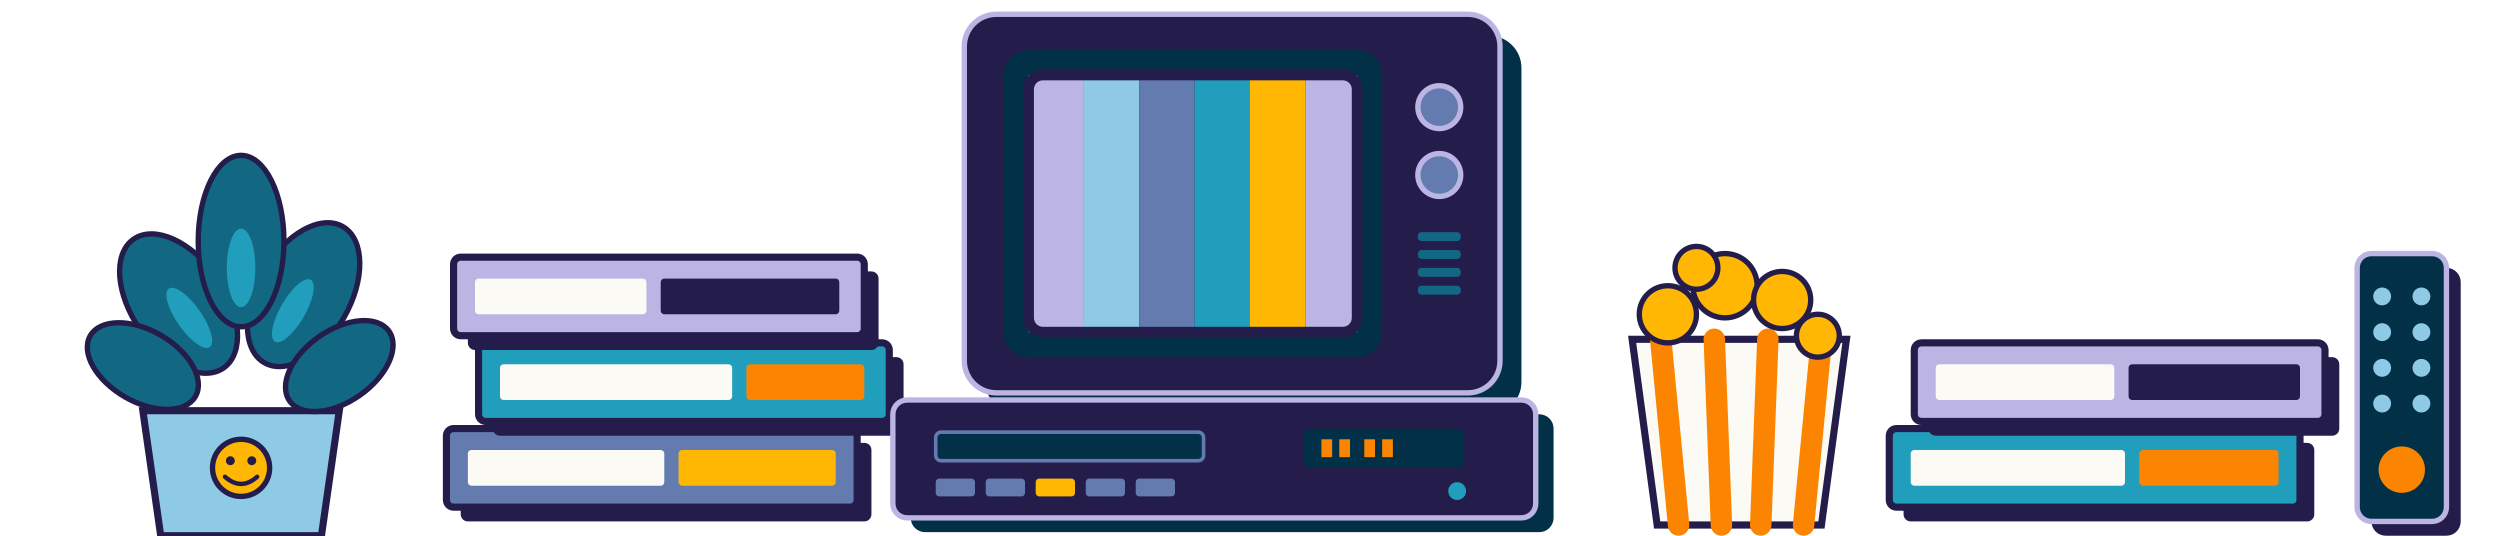
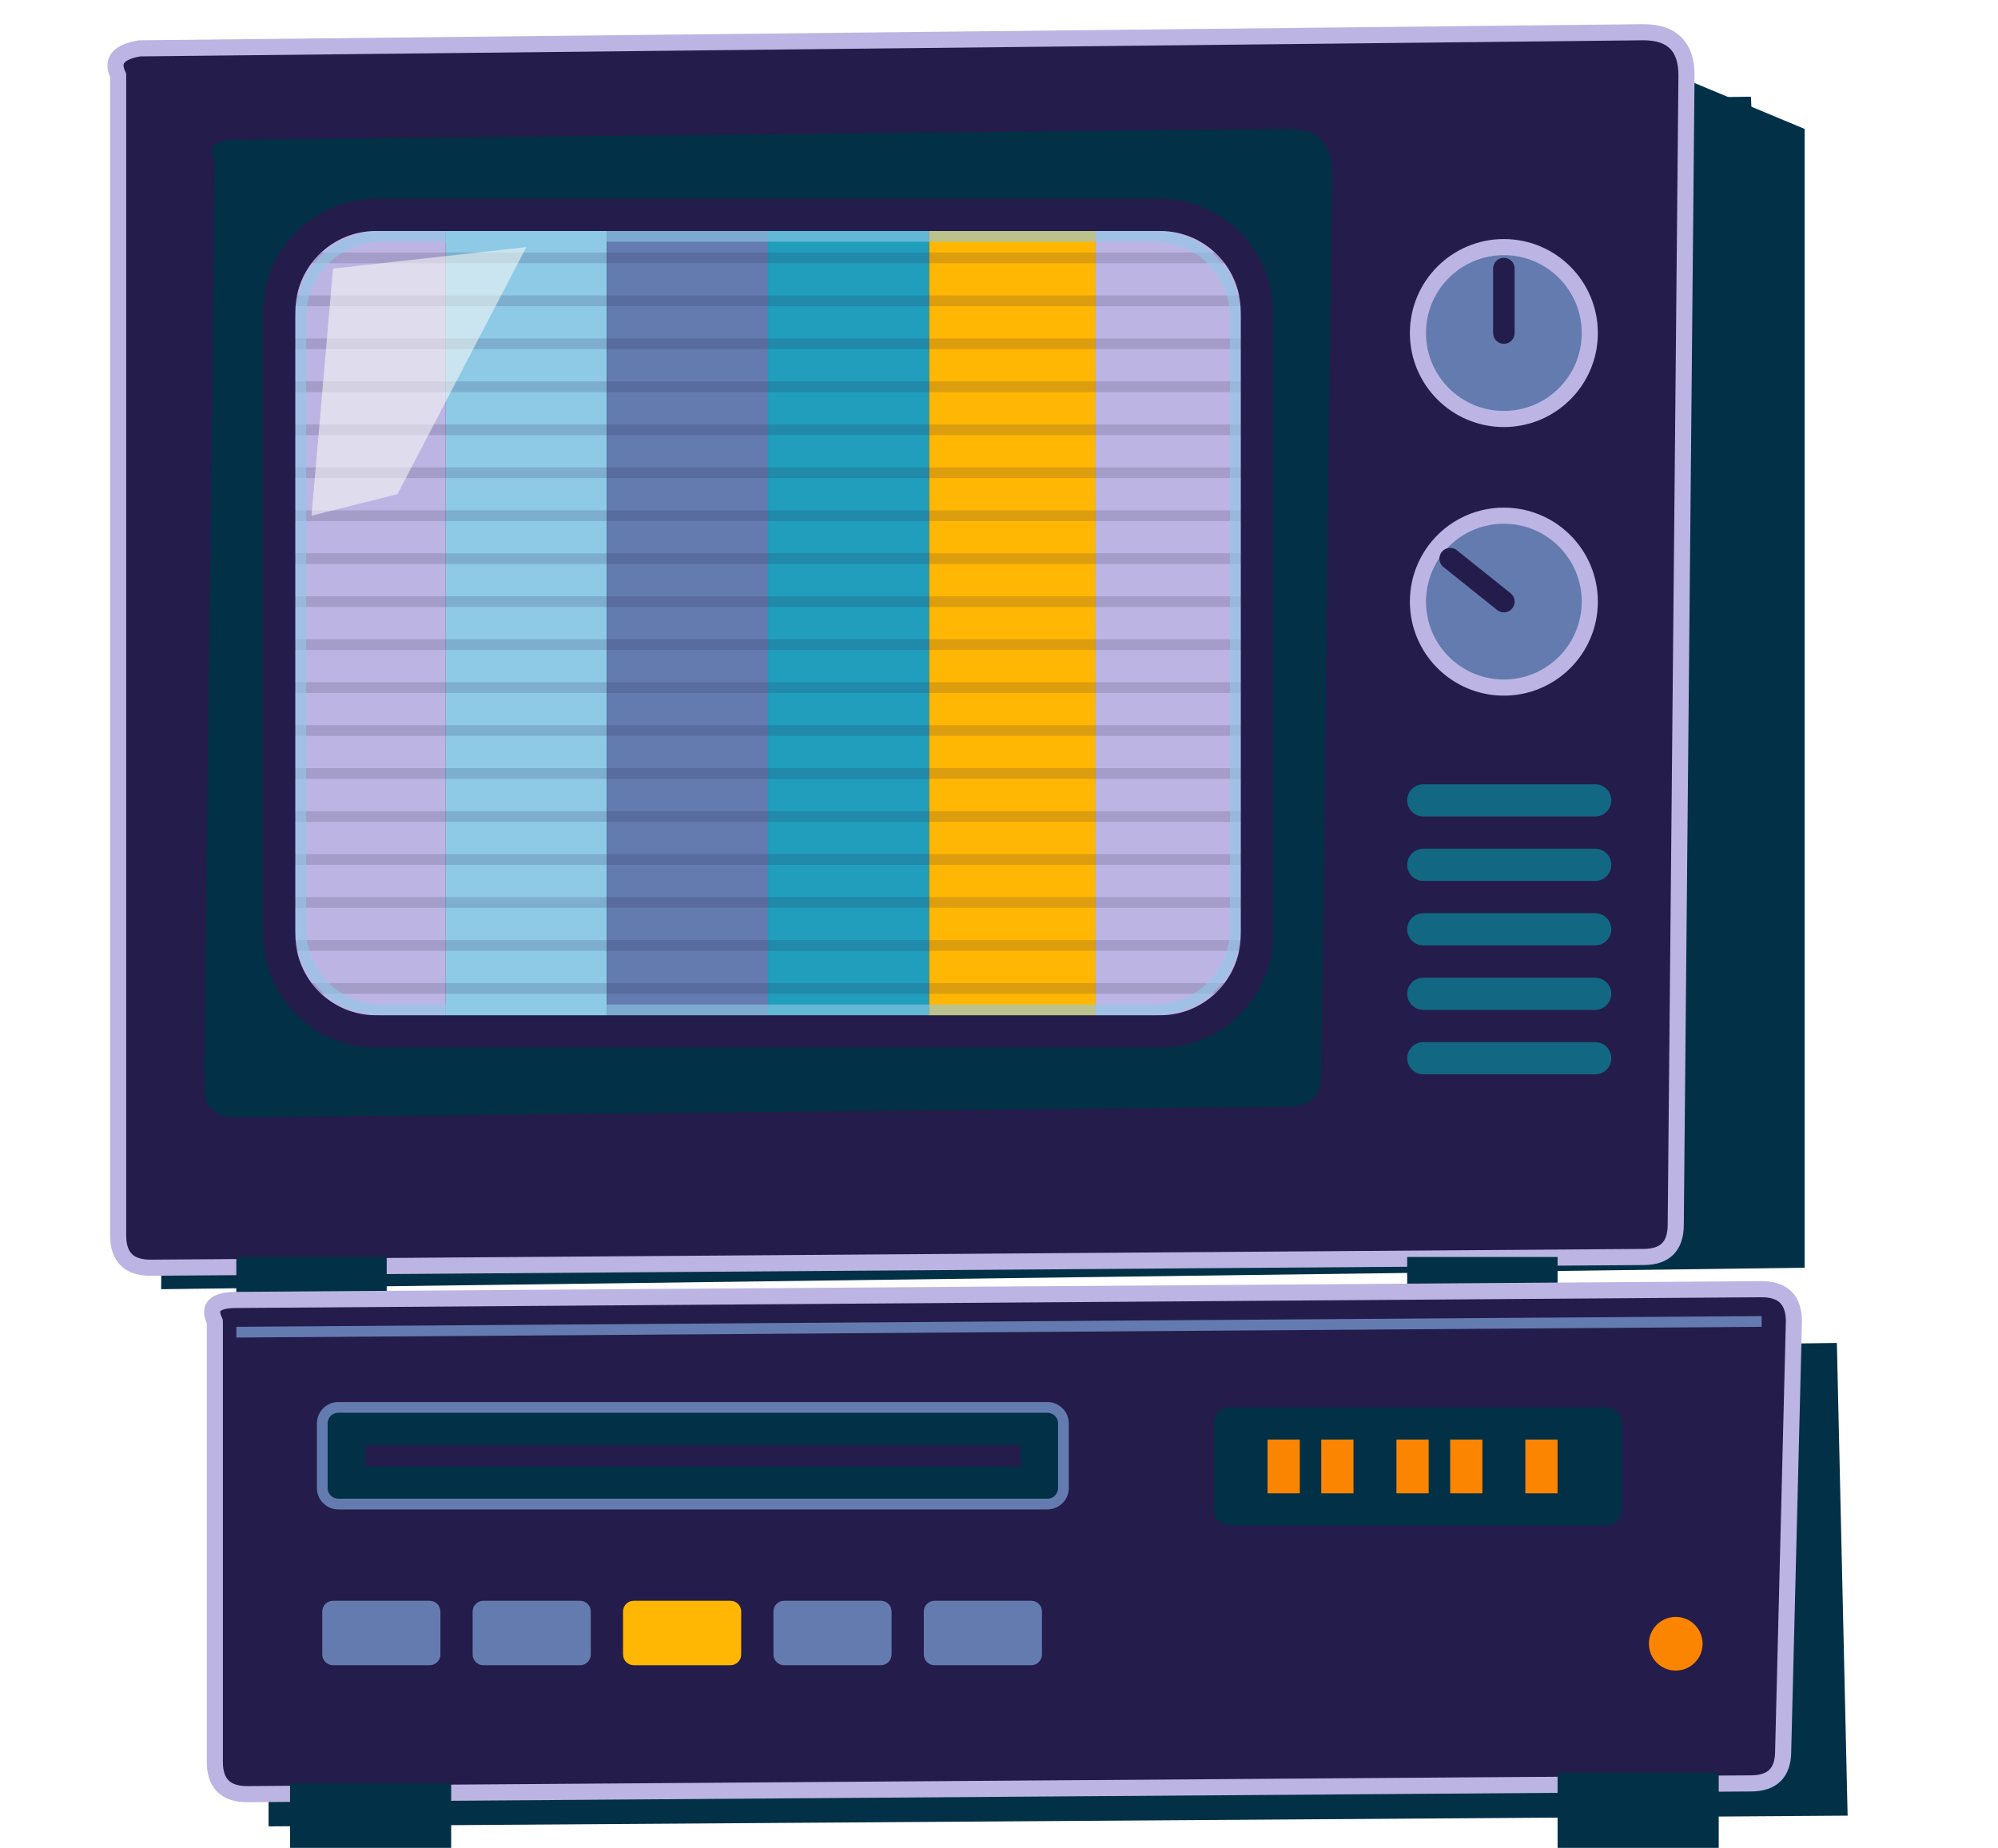
- <svg xmlns="http://www.w3.org/2000/svg" viewBox="0 0 1400 300" width="1400" height="300">
-   <g transform="translate(60 0)">
-     <path d="M20 230 h110 l-10 70 h-90 z" fill="#8ecae6" stroke="#241c4a" stroke-width="4" />
-     <circle cx="75" cy="262" r="16" fill="#ffb703" stroke="#241c4a" stroke-width="3" />
-     <circle cx="69" cy="258" r="2.5" fill="#241c4a" />
-     <circle cx="81" cy="258" r="2.5" fill="#241c4a" />
-     <path d="M66 267 q9 8 18 0" fill="none" stroke="#241c4a" stroke-width="2.5" stroke-linecap="round" />
-     <g fill="#126782" stroke="#241c4a" stroke-width="3">
-       <ellipse cx="40" cy="170" rx="26" ry="44" transform="rotate(-35 40 170)" />
-       <ellipse cx="110" cy="165" rx="26" ry="44" transform="rotate(30 110 165)" />
-       <ellipse cx="75" cy="135" rx="24" ry="48" />
-       <ellipse cx="20" cy="205" rx="20" ry="34" transform="rotate(-60 20 205)" />
-       <ellipse cx="130" cy="205" rx="20" ry="34" transform="rotate(55 130 205)" />
+ <svg xmlns="http://www.w3.org/2000/svg" viewBox="0 0 372 344" width="372" height="344">
+   <path d="M32 22 L326 18 L336 236 L30 240 Z" fill="#023047" />
+   <path d="M312 14 L336 24 L336 236 L312 230 Z" fill="#023047" />
+   <path d="M22 14 Q20 10 26 9 L306 6 Q314 6 314 14 L312 228 Q312 234 306 234 L28 236 Q22 236 22 230 Z" fill="#241c4a" stroke="#bcb5e3" stroke-width="3" stroke-linejoin="round" />
+   <path d="M40 30 Q38 26 44 26 L240 24 Q248 24 248 32 L246 200 Q246 206 240 206 L44 208 Q38 208 38 202 Z" fill="#023047" />
+   <clipPath id="g">
+     <rect x="52" y="40" width="182" height="152" rx="18" />
+   </clipPath>
+   <g clip-path="url(#g)">
+     <rect x="52" y="40" width="31" height="152" fill="#bcb5e3" />
+     <rect x="83" y="40" width="30" height="152" fill="#8ecae6" />
+     <rect x="113" y="40" width="30" height="152" fill="#647baf" />
+     <rect x="143" y="40" width="30" height="152" fill="#219ebc" />
+     <rect x="173" y="40" width="31" height="152" fill="#ffb703" />
+     <rect x="204" y="40" width="30" height="152" fill="#bcb5e3" />
+     <g stroke="#241c4a" stroke-opacity="0.16" stroke-width="2">
+       <path d="M52 48h182M52 56h182M52 64h182M52 72h182M52 80h182M52 88h182M52 96h182M52 104h182M52 112h182M52 120h182M52 128h182M52 136h182M52 144h182M52 152h182M52 160h182M52 168h182M52 176h182M52 184h182" />
    </g>
-     <g fill="#219ebc">
-       <ellipse cx="75" cy="150" rx="8" ry="22" />
-       <ellipse cx="46" cy="178" rx="7" ry="20" transform="rotate(-35 46 178)" />
-       <ellipse cx="104" cy="174" rx="7" ry="20" transform="rotate(30 104 174)" />
-     </g>
+     <path d="M62 50 L98 46 L74 92 L58 96 Z" fill="#fbfaf5" fill-opacity="0.55" />
  </g>
-   <g>
-     <rect x="258" y="248" width="230" height="44" rx="4" fill="#241c4a" />
-     <rect x="250" y="240" width="230" height="44" rx="4" fill="#647baf" stroke="#241c4a" stroke-width="4" />
-     <rect x="262" y="252" width="110" height="20" rx="2" fill="#fbfaf5" />
-     <rect x="380" y="252" width="88" height="20" rx="2" fill="#ffb703" />
-     <rect x="276" y="200" width="230" height="44" rx="4" fill="#241c4a" />
-     <rect x="268" y="192" width="230" height="44" rx="4" fill="#219ebc" stroke="#241c4a" stroke-width="4" />
-     <rect x="280" y="204" width="130" height="20" rx="2" fill="#fbfaf5" />
-     <rect x="418" y="204" width="66" height="20" rx="2" fill="#fb8500" />
-     <rect x="262" y="152" width="230" height="44" rx="4" fill="#241c4a" />
-     <rect x="254" y="144" width="230" height="44" rx="4" fill="#bcb5e3" stroke="#241c4a" stroke-width="4" />
-     <rect x="266" y="156" width="96" height="20" rx="2" fill="#fbfaf5" />
-     <rect x="370" y="156" width="100" height="20" rx="2" fill="#241c4a" />
+   <rect x="52" y="40" width="182" height="152" rx="18" fill="none" stroke="#241c4a" stroke-width="6" />
+   <rect x="56" y="44" width="174" height="144" rx="15" fill="none" stroke="#8ecae6" stroke-opacity="0.6" stroke-width="2" />
+   <g stroke="#bcb5e3" stroke-width="3">
+     <circle cx="280" cy="62" r="16" fill="#647baf" />
+     <circle cx="280" cy="112" r="16" fill="#647baf" />
  </g>
-   <g transform="translate(540 0)">
-     <rect x="12" y="20" width="300" height="212" rx="18" fill="#023047" />
-     <rect x="0" y="8" width="300" height="212" rx="18" fill="#241c4a" stroke="#bcb5e3" stroke-width="3" />
-     <rect x="22" y="28" width="212" height="172" rx="14" fill="#023047" />
-     <rect x="36" y="42" width="31" height="144" fill="#bcb5e3" />
-     <rect x="67" y="42" width="31" height="144" fill="#8ecae6" />
-     <rect x="98" y="42" width="31" height="144" fill="#647baf" />
-     <rect x="129" y="42" width="31" height="144" fill="#219ebc" />
-     <rect x="160" y="42" width="31" height="144" fill="#ffb703" />
-     <rect x="191" y="42" width="29" height="144" fill="#bcb5e3" />
-     <rect x="36" y="42" width="184" height="144" rx="8" fill="none" stroke="#241c4a" stroke-width="6" />
-     <circle cx="266" cy="60" r="12" fill="#647baf" stroke="#bcb5e3" stroke-width="3" />
-     <circle cx="266" cy="98" r="12" fill="#647baf" stroke="#bcb5e3" stroke-width="3" />
-     <g fill="#126782">
-       <rect x="254" y="130" width="24" height="5" rx="2" />
-       <rect x="254" y="140" width="24" height="5" rx="2" />
-       <rect x="254" y="150" width="24" height="5" rx="2" />
-       <rect x="254" y="160" width="24" height="5" rx="2" />
-     </g>
-     <rect x="-30" y="232" width="360" height="66" rx="8" fill="#023047" />
-     <rect x="-40" y="224" width="360" height="66" rx="8" fill="#241c4a" stroke="#bcb5e3" stroke-width="3" />
-     <rect x="-16" y="242" width="150" height="16" rx="3" fill="#023047" stroke="#647baf" stroke-width="2" />
-     <rect x="190" y="240" width="90" height="22" rx="4" fill="#023047" />
-     <g fill="#fb8500">
-       <rect x="200" y="246" width="6" height="10" />
-       <rect x="210" y="246" width="6" height="10" />
-       <rect x="224" y="246" width="6" height="10" />
-       <rect x="234" y="246" width="6" height="10" />
-     </g>
-     <g fill="#647baf">
-       <rect x="-16" y="268" width="22" height="10" rx="2" />
-       <rect x="12" y="268" width="22" height="10" rx="2" />
-       <rect x="40" y="268" width="22" height="10" rx="2" fill="#ffb703" />
-       <rect x="68" y="268" width="22" height="10" rx="2" />
-       <rect x="96" y="268" width="22" height="10" rx="2" />
-     </g>
-     <circle cx="276" cy="275" r="5" fill="#219ebc" />
+   <g stroke="#241c4a" stroke-width="4" stroke-linecap="round">
+     <path d="M280 50v12" />
+     <path d="M270 104l10 8" />
  </g>
-   <g transform="translate(900 0)">
-     <path d="M14 190 h120 l-14 104 h-92 z" fill="#fbfaf5" stroke="#241c4a" stroke-width="4" />
-     <path d="M30 190 l10 104 M60 190 l4 104 M90 190 l-4 104 M120 190 l-10 104" stroke="#fb8500" stroke-width="12" stroke-linecap="round" />
-     <g fill="#ffb703" stroke="#241c4a" stroke-width="3">
-       <circle cx="34" cy="176" r="16" />
-       <circle cx="66" cy="160" r="18" />
-       <circle cx="98" cy="168" r="16" />
-       <circle cx="118" cy="188" r="12" />
-       <circle cx="50" cy="150" r="12" />
-     </g>
+   <g fill="#126782">
+     <rect x="262" y="146" width="38" height="6" rx="3" />
+     <rect x="262" y="158" width="38" height="6" rx="3" />
+     <rect x="262" y="170" width="38" height="6" rx="3" />
+     <rect x="262" y="182" width="38" height="6" rx="3" />
+     <rect x="262" y="194" width="38" height="6" rx="3" />
  </g>
-   <g>
-     <rect x="1066" y="248" width="230" height="44" rx="4" fill="#241c4a" />
-     <rect x="1058" y="240" width="230" height="44" rx="4" fill="#219ebc" stroke="#241c4a" stroke-width="4" />
-     <rect x="1070" y="252" width="120" height="20" rx="2" fill="#fbfaf5" />
-     <rect x="1198" y="252" width="78" height="20" rx="2" fill="#fb8500" />
-     <rect x="1080" y="200" width="230" height="44" rx="4" fill="#241c4a" />
-     <rect x="1072" y="192" width="230" height="44" rx="4" fill="#bcb5e3" stroke="#241c4a" stroke-width="4" />
-     <rect x="1084" y="204" width="100" height="20" rx="2" fill="#fbfaf5" />
-     <rect x="1192" y="204" width="96" height="20" rx="2" fill="#241c4a" />
+   <rect x="44" y="234" width="28" height="10" fill="#023047" />
+   <rect x="262" y="234" width="28" height="10" fill="#023047" />
+   <path d="M50 254 L342 250 L344 338 L50 340 Z" fill="#023047" />
+   <path d="M40 246 Q38 242 44 242 L328 240 Q334 240 334 246 L332 326 Q332 332 326 332 L46 334 Q40 334 40 328 Z" fill="#241c4a" stroke="#bcb5e3" stroke-width="3" stroke-linejoin="round" />
+   <path d="M44 248 L328 246" stroke="#647baf" stroke-width="2" />
+   <rect x="60" y="262" width="138" height="18" rx="3" fill="#023047" stroke="#647baf" stroke-width="2" />
+   <rect x="68" y="269" width="122" height="4" fill="#241c4a" />
+   <g fill="#647baf">
+     <rect x="60" y="298" width="22" height="12" rx="2" />
+     <rect x="88" y="298" width="22" height="12" rx="2" />
+     <rect x="116" y="298" width="22" height="12" rx="2" fill="#ffb703" />
+     <rect x="144" y="298" width="22" height="12" rx="2" />
+     <rect x="172" y="298" width="22" height="12" rx="2" />
  </g>
-   <g transform="translate(1320 0)">
-     <rect x="8" y="150" width="50" height="150" rx="8" fill="#241c4a" />
-     <rect x="0" y="142" width="50" height="150" rx="8" fill="#023047" stroke="#bcb5e3" stroke-width="3" />
-     <g fill="#8ecae6">
-       <circle cx="14" cy="166" r="5" />
-       <circle cx="36" cy="166" r="5" />
-       <circle cx="14" cy="186" r="5" />
-       <circle cx="36" cy="186" r="5" />
-       <circle cx="14" cy="206" r="5" />
-       <circle cx="36" cy="206" r="5" />
-       <circle cx="14" cy="226" r="5" />
-       <circle cx="36" cy="226" r="5" />
-     </g>
-     <rect x="12" y="250" width="26" height="26" rx="13" fill="#fb8500" />
+   <rect x="226" y="262" width="76" height="22" rx="3" fill="#023047" />
+   <g fill="#fb8500">
+     <rect x="236" y="268" width="6" height="10" />
+     <rect x="246" y="268" width="6" height="10" />
+     <rect x="260" y="268" width="6" height="10" />
+     <rect x="270" y="268" width="6" height="10" />
+     <rect x="284" y="268" width="6" height="10" />
  </g>
+   <circle cx="312" cy="306" r="6" fill="#fb8500" stroke="#241c4a" stroke-width="2" />
+   <rect x="54" y="332" width="30" height="12" fill="#023047" />
+   <rect x="290" y="330" width="30" height="14" fill="#023047" />
</svg>
